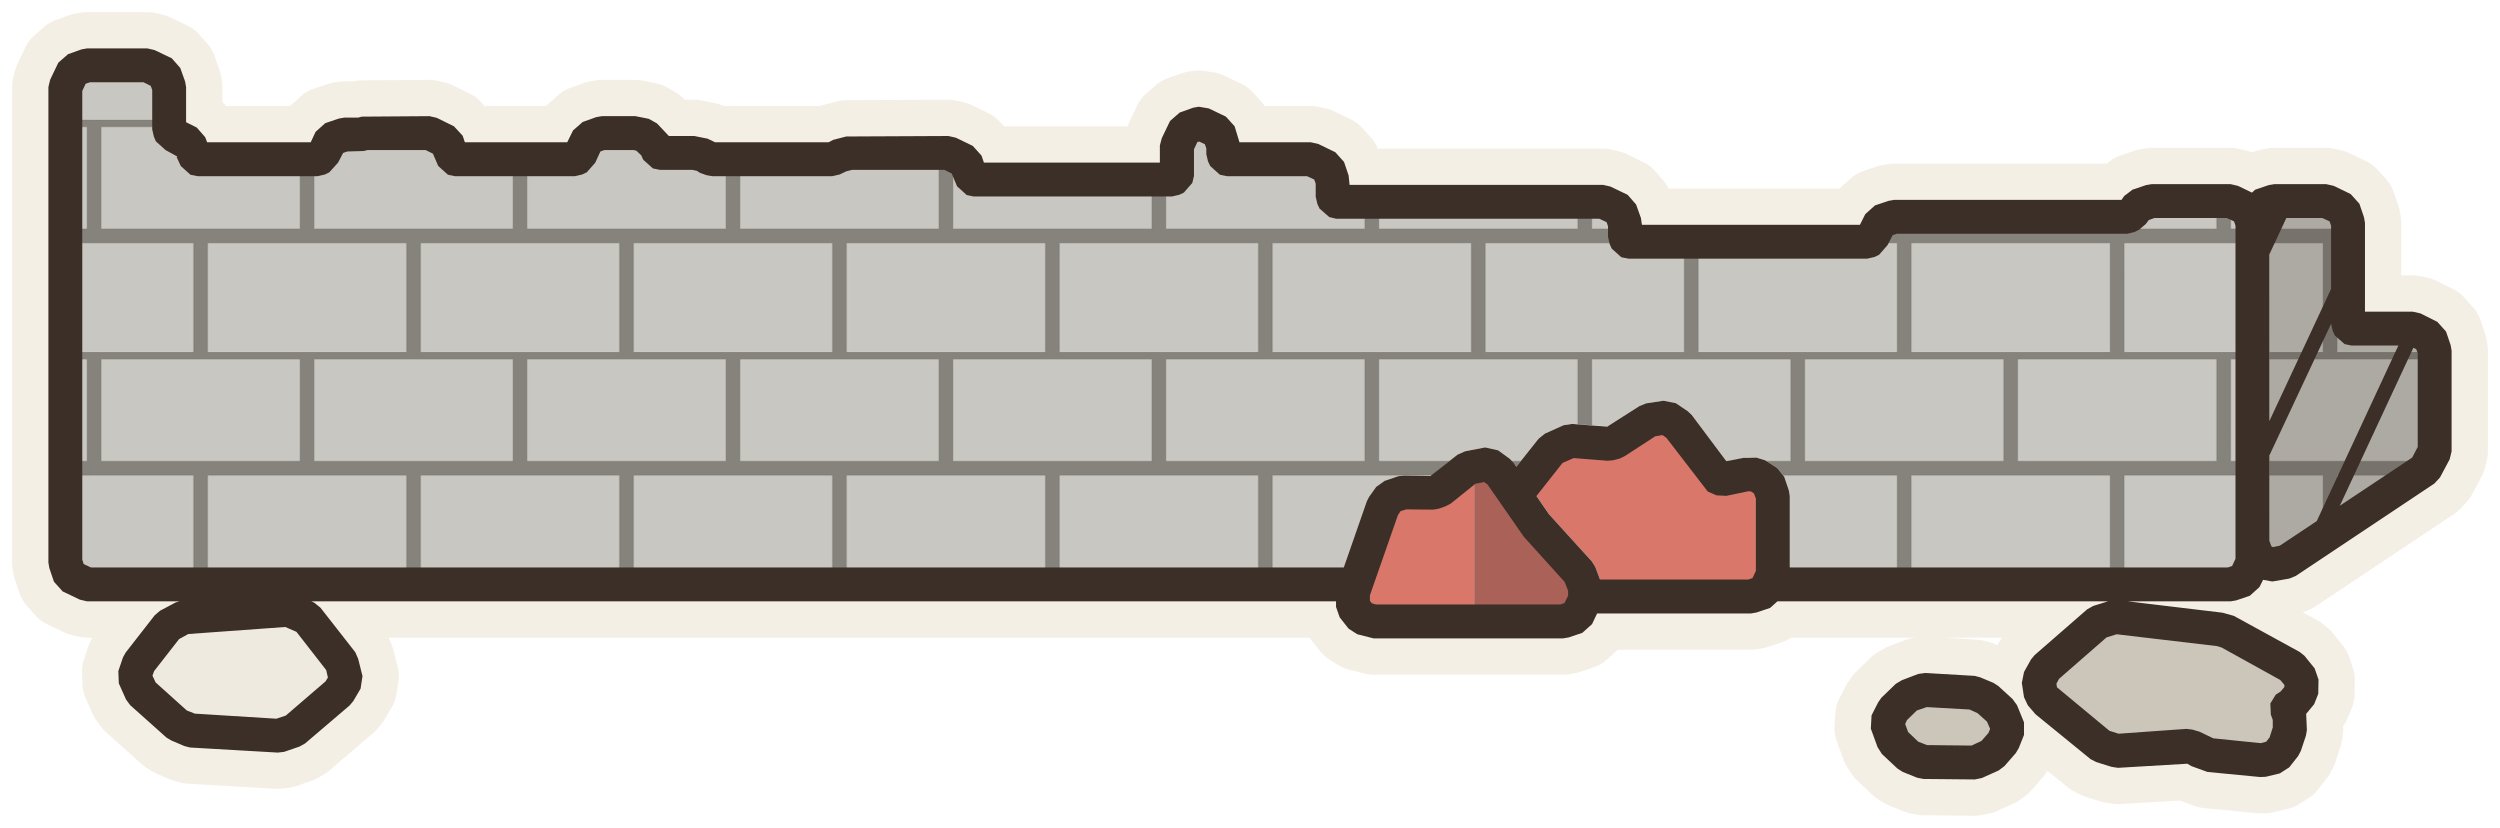
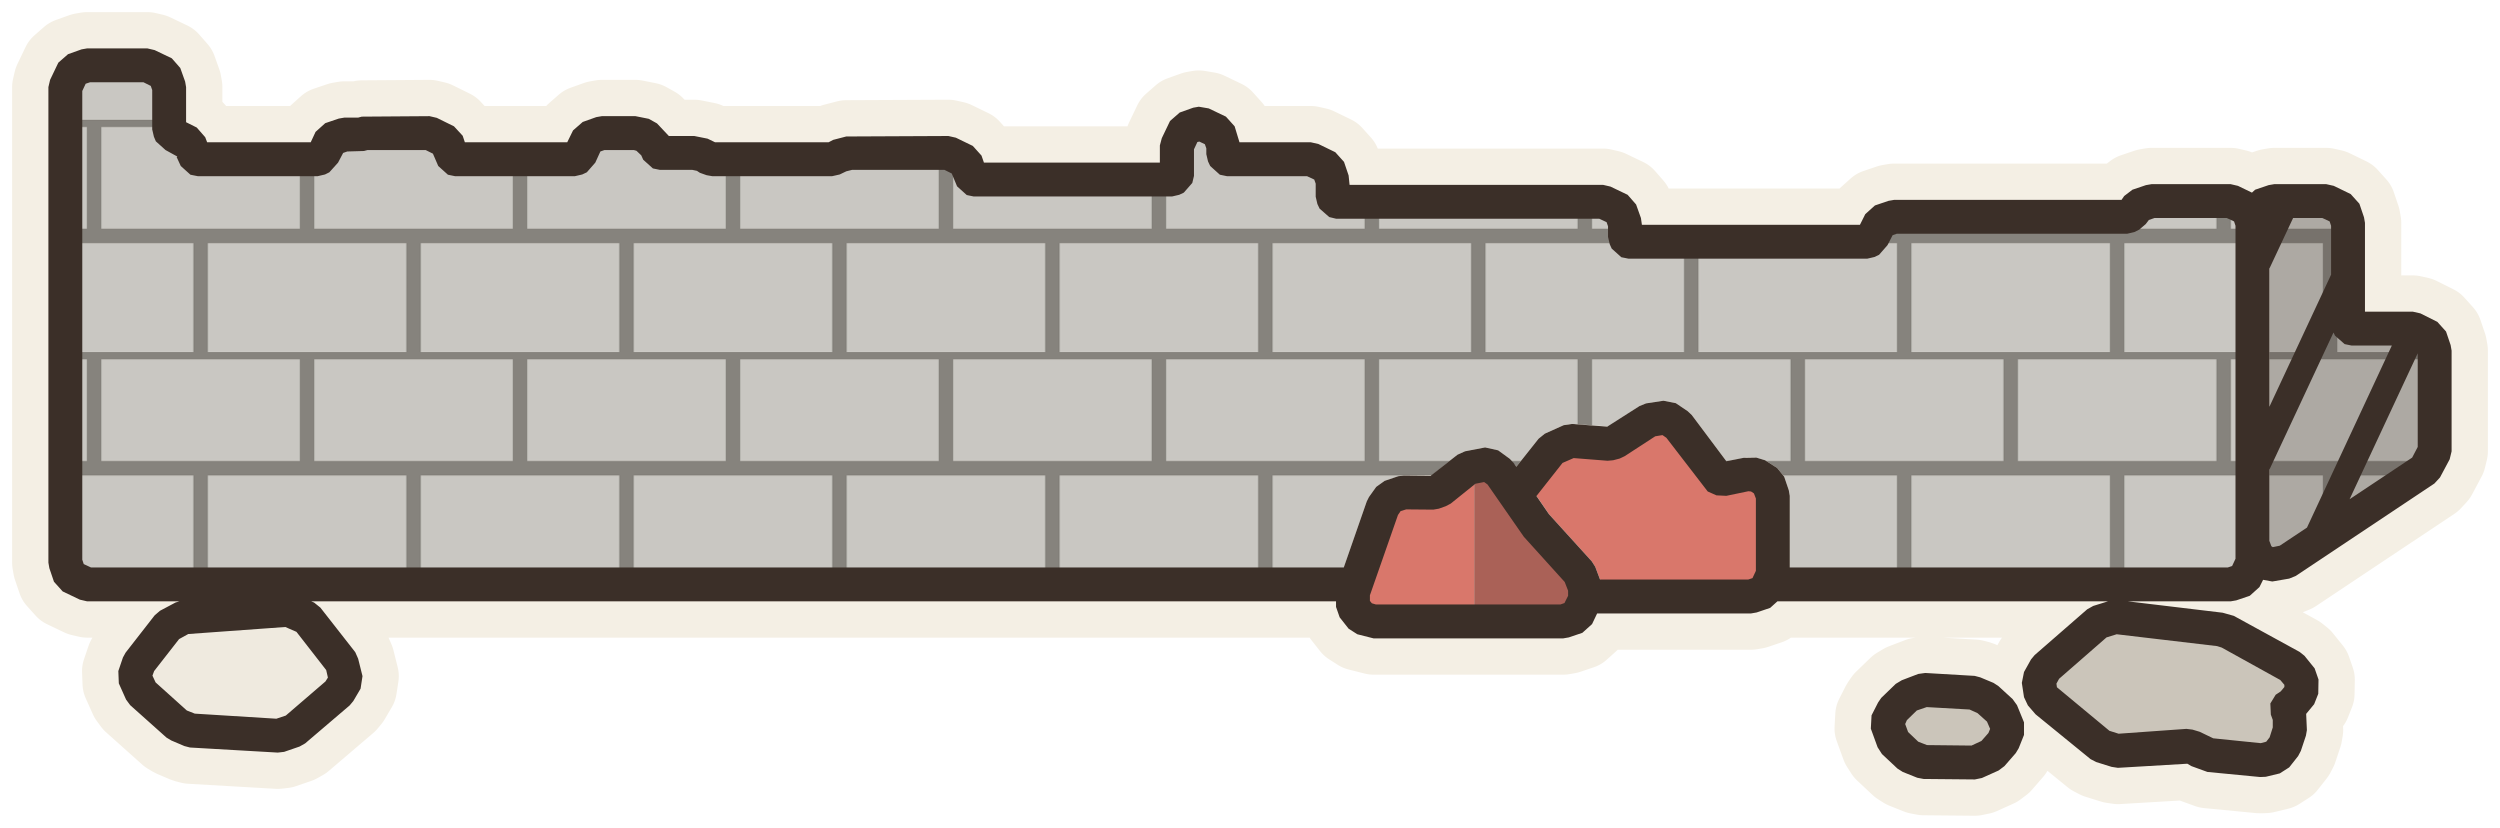
<svg xmlns="http://www.w3.org/2000/svg" viewBox="-47.89 -24.15 103.31 34.21" data-palette="wall:#EFEADF;roof:#D9776B;wood:#C9A97C;earth:#94744F;water:#8FB0B8;flag:#4A3B32;ink:#3B2F28;halo:#F4EFE4">
  <defs>
    <pattern id="pat-wall-stone-vmkf1v" width="4.4" height="4.8" patternUnits="userSpaceOnUse" patternTransform="scale(2)">
      <rect width="4.4" height="4.8" style="fill:#C9C7C2" />
      <path style="stroke:#86837D;stroke-width:0.3;fill:none" d="M0 0h4.4M0 2.4h4.4M0 0v2.4M4.4 0v2.4M2.2 2.4v2.4" />
    </pattern>
    <pattern id="pat-wall-stone-shade-vmkf1v" width="4.4" height="4.8" patternUnits="userSpaceOnUse" patternTransform="scale(2)">
      <rect width="4.4" height="4.8" style="fill:#ada9a3" />
      <path style="stroke:#77726c;stroke-width:0.3;fill:none" d="M0 0h4.4M0 2.4h4.4M0 0v2.4M4.4 0v2.4M2.2 2.4v2.4" />
    </pattern>
  </defs>
  <path data-role="sil" fill="#F4EFE4" stroke="#F4EFE4" stroke-width="3" stroke-linejoin="round" d="M45.74 7.95L46.32 7.81L46.71 7.56L47.08 7.09L47.19 6.88L47.4 6.25L47.44 6.02L47.41 5.35L47.74 4.95L47.91 4.52L47.92 3.93L47.76 3.47L47.34 2.95L47.14 2.79L44.42 1.3L43.96 1.17L40.04 0.7L44.29 0.7L44.52 0.66L45.08 0.47L45.48 0.11L45.63 -0.19L46.01 -0.12L46.71 -0.24L46.98 -0.35L52.71 -4.17L52.94 -4.42L53.34 -5.17L53.42 -5.5L53.42 -9.66L53.38 -9.89L53.19 -10.45L52.83 -10.85L52.13 -11.2L51.82 -11.27L49.84 -11.27L49.84 -14.94L49.8 -15.17L49.61 -15.73L49.25 -16.13L48.55 -16.47L48.24 -16.54L46.09 -16.54L45.86 -16.5L45.3 -16.31L45.17 -16.19L44.59 -16.47L44.29 -16.54L41.02 -16.54L40.79 -16.5L40.23 -16.31L39.89 -16.05L39.78 -15.89L30.38 -15.89L30.15 -15.85L29.59 -15.66L29.19 -15.3L28.97 -14.86L19.96 -14.86L19.92 -15.14L19.72 -15.7L19.37 -16.1L18.66 -16.44L18.36 -16.51L7.88 -16.51L7.84 -16.9L7.65 -17.46L7.29 -17.86L6.59 -18.2L6.28 -18.27L3.33 -18.27L3.13 -18.93L2.77 -19.33L2.06 -19.67L1.65 -19.74L1.42 -19.7L0.86 -19.5L0.46 -19.15L0.12 -18.44L0.04 -18.14L0.04 -17.43L-7.23 -17.43L-7.33 -17.72L-7.69 -18.12L-8.39 -18.46L-8.7 -18.53L-12.92 -18.51L-13.46 -18.37L-13.65 -18.27L-18.34 -18.27L-18.65 -18.42L-19.2 -18.53L-20.25 -18.53L-20.74 -19.05L-21.08 -19.24L-21.63 -19.35L-23.02 -19.35L-23.25 -19.31L-23.81 -19.11L-24.21 -18.76L-24.45 -18.27L-28.68 -18.27L-28.77 -18.54L-29.13 -18.93L-29.84 -19.28L-30.14 -19.35L-32.94 -19.33L-33.09 -19.29L-33.66 -19.29L-33.89 -19.25L-34.45 -19.06L-34.85 -18.7L-35.05 -18.27L-39.33 -18.27L-39.41 -18.48L-39.76 -18.88L-40.2 -19.1L-40.2 -20.55L-40.24 -20.78L-40.44 -21.34L-40.79 -21.74L-41.5 -22.08L-41.8 -22.15L-44.29 -22.15L-44.52 -22.11L-45.08 -21.91L-45.48 -21.56L-45.82 -20.85L-45.89 -20.55L-45.89 -0.9L-45.85 -0.67L-45.66 -0.11L-45.3 0.29L-44.59 0.63L-44.29 0.7L-40.48 0.7L-40.64 0.75L-41.28 1.09L-41.5 1.28L-42.7 2.82L-42.81 3.02L-43 3.58L-42.98 4.09L-42.68 4.76L-42.51 4.99L-41.01 6.33L-40.81 6.45L-40.27 6.68L-40.04 6.74L-36.41 6.95L-36.15 6.92L-35.51 6.7L-35.28 6.57L-33.44 5L-33.29 4.82L-32.99 4.31L-32.91 3.79L-33.09 3.07L-33.21 2.8L-34.65 0.96L-34.91 0.75L-35.03 0.7L7.32 0.7L7.32 0.93L7.47 1.36L7.84 1.83L8.2 2.06L8.87 2.23L16.71 2.23L16.94 2.19L17.5 2L17.9 1.64L18.11 1.2L24.47 1.2L24.7 1.16L25.26 0.97L25.56 0.7L39.22 0.7L38.61 0.89L38.36 1.03L36.19 2.92L36.04 3.1L35.75 3.62L35.66 4.07L35.75 4.66L35.91 5L36.23 5.37L38.5 7.22L38.73 7.34L39.37 7.54L39.63 7.58L42.5 7.41L42.67 7.51L43.33 7.75L45.51 7.96ZM34.01 8L34.7 7.69L34.94 7.51L35.41 6.97L35.53 6.77L35.75 6.22L35.75 5.7L35.46 4.99L35.28 4.74L34.69 4.2L34.49 4.07L33.94 3.84L33.71 3.78L31.67 3.66L31.38 3.7L30.7 3.96L30.45 4.11L29.85 4.69L29.72 4.88L29.45 5.41L29.42 5.96L29.7 6.73L29.88 7.01L30.52 7.61L30.74 7.75L31.34 7.99L31.6 8.04L33.72 8.06Z" />
  <path data-role="wall" fill="#EFEADF" d="M-35.73 6.04L-33.89 4.47L-33.59 3.96L-33.77 3.23L-35.2 1.39L-35.97 1.04L-40.31 1.36L-40.95 1.71L-42.15 3.25L-42.34 3.81L-42.04 4.47L-40.55 5.81L-40 6.04L-36.37 6.25Z" />
  <path data-role="wall-shade" fill="#cbc5ba" d="M46.16 7.13L46.52 6.66L46.74 6.02L46.73 5.43L46.6 5.13L46.62 5.08L46.83 4.96L47.2 4.5L47.22 3.91L46.8 3.4L44.21 1.97L43.88 1.86L39.52 1.34L38.82 1.56L36.65 3.45L36.36 3.96L36.45 4.55L36.67 4.83L38.95 6.68L39.58 6.88L42.51 6.67L42.81 6.76L42.93 6.86L43.4 7.05L45.58 7.27ZM34.41 7.05L34.88 6.51L35.1 5.96L34.81 5.26L34.21 4.72L33.66 4.48L31.62 4.36L30.94 4.61L30.34 5.19L30.08 5.72L30.35 6.5L31 7.1L31.6 7.34L33.73 7.36Z" />
  <path data-role="wall-stone" fill="url(#pat-wall-stone-vmkf1v)" d="M8.59 -3.43L8.68 -3.61L8.98 -4.03L9.33 -4.28L9.89 -4.47L10.12 -4.5L11.28 -4.51L12.34 -5.36L12.65 -5.5L13.48 -5.66L14.02 -5.54L14.5 -5.19L14.77 -4.86L15.69 -6.02L15.95 -6.23L16.73 -6.58L17.07 -6.63L18.59 -6.53L19.86 -7.37L20.13 -7.48L20.85 -7.59L21.36 -7.49L21.85 -7.16L22.02 -7L23.45 -5.09L24.3 -5.25L24.69 -5.24L25.05 -5.13L25.55 -4.81L25.84 -4.45L26.03 -3.89L26.07 -3.66L26.07 -0.4L25.95 0L44.29 0L44.85 -0.19L45.19 -0.9L45.19 -14.94L45 -15.5L44.29 -15.84L41.02 -15.84L40.47 -15.65L40.21 -15.29L40.01 -15.19L30.38 -15.19L29.82 -15L29.55 -14.45L29.53 -14.45L29.45 -14.25L29.27 -14.16L19.41 -14.16L19.34 -14.18L19.26 -14.36L19.26 -14.91L19.06 -15.47L18.36 -15.81L7.33 -15.81L7.27 -15.84L7.18 -16.02L7.18 -16.67L6.99 -17.23L6.28 -17.57L2.81 -17.57L2.75 -17.6L2.66 -17.78L2.66 -18.14L2.46 -18.7L1.76 -19.04L1.65 -19.04L1.09 -18.84L0.74 -18.14L0.74 -16.88L0.72 -16.82L0.54 -16.73L-7.65 -16.73L-7.71 -16.75L-7.99 -17.49L-8.7 -17.83L-12.76 -17.83L-13.15 -17.74L-13.5 -17.57L-18.46 -17.57L-18.74 -17.67L-18.8 -17.74L-19.2 -17.83L-20.62 -17.83L-20.68 -17.85L-20.82 -18.14L-21.23 -18.56L-21.63 -18.65L-23.02 -18.65L-23.58 -18.45L-23.95 -17.66L-24.13 -17.57L-29.09 -17.57L-29.15 -17.6L-29.28 -17.86L-29.43 -18.3L-30.14 -18.65L-32.78 -18.65L-33.01 -18.59L-33.66 -18.59L-34.22 -18.4L-34.48 -17.86L-34.51 -17.87L-34.58 -17.66L-34.76 -17.57L-39.72 -17.57L-39.79 -17.6L-39.97 -17.96L-40.07 -18.25L-40.62 -18.52L-40.61 -18.54L-40.82 -18.62L-40.9 -18.8L-40.9 -20.55L-41.1 -21.11L-41.8 -21.45L-44.29 -21.45L-44.85 -21.25L-45.19 -20.55L-45.19 -0.9L-45 -0.34L-44.29 0L7.4 0Z" />
  <path data-role="wall-stone-shade" fill="url(#pat-wall-stone-shade-vmkf1v)" d="M46.59 -0.93L52.32 -4.75L52.72 -5.5L52.72 -9.66L52.53 -10.22L51.82 -10.56L49.29 -10.56L49.23 -10.59L49.14 -10.77L49.14 -14.94L48.95 -15.5L48.24 -15.84L46.09 -15.84L45.67 -15.7L45.85 -15.17L45.89 -14.94L45.88 -0.81Z" />
  <path data-role="roof" fill="#D9776B" d="M25.03 0.31L25.37 -0.4L25.37 -3.66L25.18 -4.22L24.68 -4.54L24.29 -4.55L23.31 -4.35L23.1 -4.4L21.46 -6.58L20.97 -6.9L20.25 -6.79L18.87 -5.88L18.59 -5.81L17.01 -5.93L16.24 -5.59L15.19 -4.26L16.13 -2.89L17.89 -0.95L18.03 -0.73L18.26 -0.13L18.31 0.13L18.31 0.5L24.47 0.5ZM13.03 -4.86L12.78 -4.82L11.62 -3.89L11.34 -3.79L10.11 -3.81L9.55 -3.62L9.25 -3.2L8.02 0.34L8.02 0.93L8.39 1.39L8.87 1.53L13.03 1.53Z" />
  <path data-role="roof-shade" fill="#aa6157" d="M17.27 1.34L17.61 0.63L17.61 0.13L17.37 -0.48L15.56 -2.48L14.09 -4.63L13.61 -4.97L13.03 -4.86L13.03 1.53L16.71 1.53Z" />
-   <path data-role="ink" fill="#3B2F28" d="M45.74 7.95L46.32 7.81L46.71 7.56L47.08 7.09L47.19 6.88L47.4 6.25L47.44 6.02L47.41 5.35L47.74 4.95L47.91 4.52L47.92 3.93L47.76 3.47L47.34 2.95L47.14 2.79L44.42 1.3L43.96 1.17L40.04 0.7L44.29 0.7L44.52 0.66L45.08 0.47L45.48 0.11L45.63 -0.19L46.01 -0.12L46.71 -0.24L46.98 -0.35L52.71 -4.17L52.94 -4.42L53.34 -5.17L53.42 -5.5L53.42 -9.66L53.38 -9.89L53.19 -10.45L52.83 -10.85L52.13 -11.2L51.82 -11.27L49.84 -11.27L49.84 -14.94L49.8 -15.17L49.61 -15.73L49.25 -16.13L48.55 -16.47L48.24 -16.54L46.09 -16.54L45.86 -16.5L45.3 -16.31L45.17 -16.19L44.59 -16.47L44.29 -16.54L41.02 -16.54L40.79 -16.5L40.23 -16.31L39.89 -16.05L39.78 -15.89L30.38 -15.89L30.15 -15.85L29.59 -15.66L29.19 -15.3L28.97 -14.86L19.96 -14.86L19.92 -15.14L19.72 -15.7L19.37 -16.1L18.66 -16.44L18.36 -16.51L7.88 -16.51L7.84 -16.9L7.65 -17.46L7.29 -17.86L6.59 -18.2L6.28 -18.27L3.33 -18.27L3.13 -18.93L2.77 -19.33L2.06 -19.67L1.65 -19.74L1.42 -19.7L0.86 -19.5L0.46 -19.15L0.12 -18.44L0.04 -18.14L0.04 -17.43L-7.23 -17.43L-7.33 -17.72L-7.69 -18.12L-8.39 -18.46L-8.7 -18.53L-12.92 -18.51L-13.46 -18.37L-13.65 -18.27L-18.34 -18.27L-18.65 -18.42L-19.2 -18.53L-20.25 -18.53L-20.74 -19.05L-21.08 -19.24L-21.63 -19.35L-23.02 -19.35L-23.25 -19.31L-23.81 -19.11L-24.21 -18.76L-24.45 -18.27L-28.68 -18.27L-28.77 -18.54L-29.13 -18.93L-29.84 -19.28L-30.14 -19.35L-32.94 -19.33L-33.09 -19.29L-33.66 -19.29L-33.89 -19.25L-34.45 -19.06L-34.85 -18.7L-35.05 -18.27L-39.33 -18.27L-39.41 -18.48L-39.76 -18.88L-40.2 -19.1L-40.2 -20.55L-40.24 -20.78L-40.44 -21.34L-40.79 -21.74L-41.5 -22.08L-41.8 -22.15L-44.29 -22.15L-44.52 -22.11L-45.08 -21.91L-45.48 -21.56L-45.82 -20.85L-45.89 -20.55L-45.89 -0.9L-45.85 -0.67L-45.66 -0.11L-45.3 0.29L-44.59 0.63L-44.29 0.7L-40.48 0.7L-40.64 0.75L-41.28 1.09L-41.5 1.28L-42.7 2.82L-42.81 3.02L-43 3.58L-42.98 4.09L-42.68 4.76L-42.51 4.99L-41.01 6.33L-40.81 6.45L-40.27 6.68L-40.04 6.74L-36.41 6.95L-36.15 6.92L-35.51 6.7L-35.28 6.57L-33.44 5L-33.29 4.82L-32.99 4.31L-32.91 3.79L-33.09 3.07L-33.21 2.8L-34.65 0.96L-34.91 0.75L-35.03 0.7L7.32 0.7L7.32 0.93L7.47 1.36L7.84 1.83L8.2 2.06L8.87 2.23L16.71 2.23L16.94 2.19L17.5 2L17.9 1.64L18.11 1.2L24.47 1.2L24.7 1.16L25.26 0.97L25.56 0.7L39.22 0.7L38.61 0.89L38.36 1.03L36.19 2.92L36.04 3.1L35.75 3.62L35.66 4.07L35.75 4.66L35.91 5L36.23 5.37L38.5 7.22L38.73 7.34L39.37 7.54L39.63 7.58L42.5 7.41L42.67 7.51L43.33 7.75L45.51 7.96ZM18.03 -0.73L17.89 -0.95L16.12 -2.9L14.66 -5.02L14.5 -5.19L14.02 -5.54L13.48 -5.66L12.65 -5.5L12.34 -5.36L11.23 -4.49L10.12 -4.5L9.89 -4.47L9.33 -4.28L8.98 -4.03L8.68 -3.61L8.59 -3.43L7.64 -0.7L-44.13 -0.7L-44.43 -0.84L-44.49 -1.02L-44.49 -20.39L-44.35 -20.69L-44.17 -20.75L-41.96 -20.75L-41.66 -20.6L-41.6 -20.43L-41.6 -18.8L-41.53 -18.5L-41.45 -18.31L-41.05 -17.95L-40.56 -17.68L-40.59 -17.66L-40.42 -17.29L-40.02 -16.93L-39.72 -16.87L-34.76 -16.87L-34.46 -16.94L-34.28 -17.03L-33.92 -17.43L-33.71 -17.83L-33.54 -17.89L-32.85 -17.91L-32.7 -17.95L-30.3 -17.95L-30 -17.8L-29.78 -17.29L-29.38 -16.93L-29.09 -16.87L-24.13 -16.87L-23.83 -16.94L-23.64 -17.03L-23.29 -17.43L-23.08 -17.89L-22.91 -17.95L-21.7 -17.95L-21.59 -17.92L-21.39 -17.73L-21.31 -17.55L-20.91 -17.19L-20.62 -17.13L-19.28 -17.13L-19.09 -17.09L-18.97 -17.01L-18.69 -16.91L-18.46 -16.87L-13.5 -16.87L-13.19 -16.94L-12.92 -17.07L-12.68 -17.13L-8.86 -17.13L-8.56 -16.98L-8.34 -16.45L-7.94 -16.09L-7.65 -16.03L0.54 -16.03L0.84 -16.1L1.03 -16.19L1.38 -16.59L1.45 -16.88L1.45 -17.98L1.59 -18.28L1.67 -18.3L1.9 -18.19L1.96 -18.02L1.96 -17.78L2.03 -17.48L2.12 -17.29L2.52 -16.93L2.81 -16.87L6.12 -16.87L6.42 -16.73L6.48 -16.56L6.48 -16.02L6.55 -15.72L6.64 -15.53L7.04 -15.18L7.33 -15.11L18.2 -15.11L18.5 -14.97L18.56 -14.8L18.56 -14.36L18.63 -14.06L18.71 -13.88L19.11 -13.52L19.41 -13.46L29.27 -13.46L29.57 -13.53L29.76 -13.62L30.11 -14.02L30.32 -14.43L30.49 -14.49L40.01 -14.49L40.31 -14.56L40.51 -14.66L40.78 -14.89L40.91 -15.06L41.14 -15.14L44.13 -15.14L44.43 -15L44.49 -14.82L44.49 -1.06L44.35 -0.76L44.17 -0.7L26.07 -0.7L26.07 -3.66L26.03 -3.89L25.84 -4.45L25.55 -4.81L25.05 -5.13L24.69 -5.24L24.16 -5.23L23.45 -5.09L22.02 -7L21.85 -7.16L21.36 -7.49L20.85 -7.59L20.13 -7.48L19.86 -7.37L18.53 -6.52L17.07 -6.63L16.73 -6.58L15.95 -6.23L15.69 -6.02L14.77 -4.86L15.6 -3.65L16.68 -5.02L17.14 -5.22L18.54 -5.11L18.77 -5.13L19.04 -5.2L19.25 -5.3L20.51 -6.12L20.81 -6.17L20.97 -6.06L22.68 -3.84L23.04 -3.68L23.45 -3.66L24.36 -3.85L24.47 -3.84L24.59 -3.76L24.67 -3.55L24.67 -0.56L24.53 -0.26L24.35 -0.2L18.23 -0.2ZM45.97 -1.58L45.89 -1.8L45.89 -13.64L46.59 -15.14L48.08 -15.14L48.38 -15L48.44 -14.82L48.44 -12.21L45.89 -6.75L45.89 -5.33L48.44 -10.77L48.51 -10.47L48.6 -10.28L49 -9.93L49.29 -9.87L51.22 -9.87L47.84 -2.6L48.8 -3.25L51.84 -9.78L51.96 -9.72L52.02 -9.55L52.02 -5.68L51.79 -5.24L46.32 -1.6L46.03 -1.54ZM8.97 0.83L8.8 0.78L8.72 0.68L8.72 0.45L9.88 -2.87L9.99 -3.03L10.22 -3.1L11.34 -3.09L11.57 -3.13L11.85 -3.23L12.06 -3.34L13.08 -4.16L13.44 -4.23L13.58 -4.13L15.08 -1.97L16.77 -0.1L16.91 0.26L16.91 0.47L16.76 0.77L16.59 0.83ZM-39.84 5.34L-40.17 5.21L-41.46 4.05L-41.59 3.77L-41.52 3.58L-40.49 2.26L-40.11 2.05L-36.1 1.76L-35.64 1.96L-34.41 3.54L-34.34 3.85L-34.44 4.01L-36.08 5.42L-36.47 5.55ZM43.57 6.36L43.01 6.09L42.71 6L42.46 5.97L39.66 6.17L39.28 6.05L37.11 4.25L37.09 4.1L37.2 3.9L39.16 2.19L39.58 2.06L43.73 2.55L43.92 2.61L46.34 3.95L46.51 4.15L46.51 4.24L46.36 4.42L46.15 4.56L45.93 4.92L45.95 5.38L46.03 5.6L46.03 5.91L45.9 6.32L45.76 6.5L45.53 6.56ZM34.01 8L34.7 7.69L34.94 7.51L35.41 6.97L35.53 6.77L35.75 6.22L35.75 5.7L35.46 4.99L35.28 4.74L34.69 4.2L34.49 4.07L33.94 3.84L33.71 3.78L31.67 3.66L31.38 3.7L30.7 3.96L30.45 4.11L29.85 4.69L29.72 4.88L29.45 5.41L29.42 5.96L29.7 6.73L29.88 7.01L30.52 7.61L30.74 7.75L31.34 7.99L31.6 8.04L33.72 8.06ZM31.74 6.64L31.38 6.5L30.96 6.1L30.84 5.77L30.91 5.61L31.32 5.21L31.73 5.07L33.5 5.17L33.83 5.32L34.22 5.67L34.35 5.97L34.28 6.14L33.99 6.47L33.58 6.66Z" />
+   <path data-role="ink" fill="#3B2F28" d="M45.74 7.95L46.32 7.81L46.71 7.56L47.08 7.09L47.19 6.88L47.4 6.25L47.44 6.02L47.41 5.35L47.74 4.95L47.91 4.52L47.92 3.93L47.76 3.47L47.34 2.95L47.14 2.79L44.42 1.3L43.96 1.17L40.04 0.7L44.29 0.7L44.52 0.66L45.08 0.47L45.48 0.11L45.63 -0.19L46.01 -0.12L46.71 -0.24L46.98 -0.35L52.71 -4.17L52.94 -4.42L53.34 -5.17L53.42 -5.5L53.42 -9.66L53.38 -9.89L53.19 -10.45L52.83 -10.85L52.13 -11.2L51.82 -11.27L49.84 -11.27L49.84 -14.94L49.8 -15.17L49.61 -15.73L49.25 -16.13L48.55 -16.47L48.24 -16.54L46.09 -16.54L45.86 -16.5L45.3 -16.31L45.17 -16.19L44.59 -16.47L44.29 -16.54L41.02 -16.54L40.79 -16.5L40.23 -16.31L39.89 -16.05L39.78 -15.89L30.38 -15.89L30.15 -15.85L29.59 -15.66L29.19 -15.3L28.97 -14.86L19.96 -14.86L19.92 -15.14L19.72 -15.7L19.37 -16.1L18.66 -16.44L18.36 -16.51L7.88 -16.51L7.84 -16.9L7.65 -17.46L7.29 -17.86L6.59 -18.2L6.28 -18.27L3.33 -18.27L3.13 -18.93L2.77 -19.33L2.06 -19.67L1.65 -19.74L1.42 -19.7L0.86 -19.5L0.46 -19.15L0.12 -18.44L0.04 -18.14L0.04 -17.43L-7.23 -17.43L-7.33 -17.72L-7.69 -18.12L-8.39 -18.46L-8.7 -18.53L-12.92 -18.51L-13.46 -18.37L-13.65 -18.27L-18.34 -18.27L-18.65 -18.42L-19.2 -18.53L-20.25 -18.53L-20.74 -19.05L-21.08 -19.24L-21.63 -19.35L-23.02 -19.35L-23.25 -19.31L-23.81 -19.11L-24.21 -18.76L-24.45 -18.27L-28.68 -18.27L-28.77 -18.54L-29.13 -18.93L-29.84 -19.28L-30.14 -19.35L-32.94 -19.33L-33.09 -19.29L-33.66 -19.29L-33.89 -19.25L-34.45 -19.06L-34.85 -18.7L-35.05 -18.27L-39.33 -18.27L-39.41 -18.48L-39.76 -18.88L-40.2 -19.1L-40.2 -20.55L-40.24 -20.78L-40.44 -21.34L-40.79 -21.74L-41.5 -22.08L-41.8 -22.15L-44.29 -22.15L-44.52 -22.11L-45.08 -21.91L-45.48 -21.56L-45.82 -20.85L-45.89 -20.55L-45.89 -0.9L-45.85 -0.67L-45.66 -0.11L-45.3 0.29L-44.59 0.63L-44.29 0.7L-40.48 0.7L-40.64 0.75L-41.28 1.09L-41.5 1.28L-42.7 2.82L-42.81 3.02L-43 3.58L-42.98 4.09L-42.68 4.76L-42.51 4.99L-41.01 6.33L-40.81 6.45L-40.27 6.68L-40.04 6.74L-36.41 6.95L-36.15 6.92L-35.51 6.7L-35.28 6.57L-33.44 5L-33.29 4.82L-32.99 4.31L-32.91 3.79L-33.09 3.07L-33.21 2.8L-34.65 0.96L-34.91 0.75L-35.03 0.7L7.32 0.7L7.32 0.93L7.47 1.36L7.84 1.83L8.2 2.06L8.87 2.23L16.71 2.23L16.94 2.19L17.5 2L17.9 1.64L18.11 1.2L24.47 1.2L24.7 1.16L25.26 0.97L25.56 0.7L39.22 0.7L38.61 0.89L38.36 1.03L36.19 2.92L36.04 3.1L35.75 3.62L35.66 4.07L35.75 4.66L35.91 5L36.23 5.37L38.5 7.22L38.73 7.34L39.37 7.54L39.63 7.58L42.5 7.41L42.67 7.51L43.33 7.75L45.51 7.96ZM18.03 -0.73L17.89 -0.95L16.12 -2.9L14.66 -5.02L14.5 -5.19L14.02 -5.54L13.48 -5.66L12.65 -5.5L12.34 -5.36L11.23 -4.49L10.12 -4.5L9.89 -4.47L9.33 -4.28L8.98 -4.03L8.68 -3.61L8.59 -3.43L7.64 -0.7L-44.13 -0.7L-44.43 -0.84L-44.49 -1.02L-44.49 -20.39L-44.35 -20.69L-44.17 -20.75L-41.96 -20.75L-41.66 -20.6L-41.6 -20.43L-41.6 -18.8L-41.53 -18.5L-41.45 -18.31L-41.05 -17.95L-40.56 -17.68L-40.59 -17.66L-40.42 -17.29L-40.02 -16.93L-39.72 -16.87L-34.76 -16.87L-34.46 -16.94L-34.28 -17.03L-33.92 -17.43L-33.71 -17.83L-33.54 -17.89L-32.85 -17.91L-32.7 -17.95L-30.3 -17.95L-30 -17.8L-29.78 -17.29L-29.38 -16.93L-29.09 -16.87L-24.13 -16.87L-23.83 -16.94L-23.64 -17.03L-23.29 -17.43L-23.08 -17.89L-22.91 -17.95L-21.7 -17.95L-21.59 -17.92L-21.39 -17.73L-21.31 -17.55L-20.91 -17.19L-20.62 -17.13L-19.28 -17.13L-19.09 -17.09L-18.97 -17.01L-18.69 -16.91L-18.46 -16.87L-13.5 -16.87L-13.19 -16.94L-12.92 -17.07L-12.68 -17.13L-8.86 -17.13L-8.56 -16.98L-8.34 -16.45L-7.94 -16.09L-7.65 -16.03L0.54 -16.03L0.84 -16.1L1.03 -16.19L1.38 -16.59L1.45 -16.88L1.45 -17.98L1.59 -18.28L1.67 -18.3L1.9 -18.19L1.96 -18.02L1.96 -17.78L2.03 -17.48L2.12 -17.29L2.52 -16.93L2.81 -16.87L6.12 -16.87L6.42 -16.73L6.48 -16.56L6.48 -16.02L6.55 -15.72L6.64 -15.53L7.04 -15.18L7.33 -15.11L18.2 -15.11L18.5 -14.97L18.56 -14.8L18.56 -14.36L18.63 -14.06L18.71 -13.88L19.11 -13.52L19.41 -13.46L29.27 -13.46L29.57 -13.53L29.76 -13.62L30.11 -14.02L30.32 -14.43L30.49 -14.49L40.01 -14.49L40.31 -14.56L40.51 -14.66L40.78 -14.89L40.91 -15.06L41.14 -15.14L44.13 -15.14L44.43 -15L44.49 -14.82L44.49 -1.06L44.35 -0.76L44.17 -0.7L26.07 -0.7L26.07 -3.66L26.03 -3.89L25.84 -4.45L25.55 -4.81L25.05 -5.13L24.69 -5.24L24.16 -5.23L23.45 -5.09L22.02 -7L21.85 -7.16L21.36 -7.49L20.85 -7.59L20.13 -7.48L19.86 -7.37L18.53 -6.52L17.07 -6.63L16.73 -6.58L15.95 -6.23L15.69 -6.02L14.77 -4.86L15.6 -3.65L16.68 -5.02L17.14 -5.22L18.54 -5.11L18.77 -5.13L19.04 -5.2L19.25 -5.3L20.51 -6.12L20.81 -6.17L20.97 -6.06L22.68 -3.84L23.04 -3.68L23.45 -3.66L24.36 -3.85L24.47 -3.84L24.59 -3.76L24.67 -3.55L24.67 -0.56L24.53 -0.26L24.35 -0.2L18.23 -0.2ZM45.97 -1.58L45.89 -1.8L45.89 -13.05L46.87 -15.14L48.08 -15.14L48.38 -15L48.44 -14.82L48.44 -12.8L45.89 -7.34L45.89 -4.74L48.54 -10.41L48.6 -10.28L49 -9.93L49.29 -9.87L50.95 -9.87L47.44 -2.34L49.2 -3.51L52.02 -9.55L52.02 -5.68L51.79 -5.24L46.32 -1.6L46.03 -1.54ZM8.97 0.83L8.8 0.78L8.72 0.68L8.72 0.45L9.88 -2.87L9.99 -3.03L10.22 -3.1L11.34 -3.09L11.57 -3.13L11.85 -3.23L12.06 -3.34L13.08 -4.16L13.44 -4.23L13.58 -4.13L15.08 -1.97L16.77 -0.1L16.91 0.26L16.91 0.47L16.76 0.77L16.59 0.83ZM-39.84 5.34L-40.17 5.21L-41.46 4.05L-41.59 3.77L-41.52 3.58L-40.49 2.26L-40.11 2.05L-36.1 1.76L-35.64 1.96L-34.41 3.54L-34.34 3.85L-34.44 4.01L-36.08 5.42L-36.47 5.55ZM43.57 6.36L43.01 6.09L42.71 6L42.46 5.97L39.66 6.17L39.28 6.05L37.11 4.25L37.09 4.1L37.2 3.9L39.16 2.19L39.58 2.06L43.73 2.55L43.92 2.61L46.34 3.95L46.51 4.15L46.51 4.24L46.36 4.42L46.15 4.56L45.93 4.92L45.95 5.38L46.03 5.6L46.03 5.91L45.9 6.32L45.76 6.5L45.53 6.56ZM34.01 8L34.7 7.69L34.94 7.51L35.41 6.97L35.53 6.77L35.75 6.22L35.75 5.7L35.46 4.99L35.28 4.74L34.69 4.2L34.49 4.07L33.94 3.84L33.71 3.78L31.67 3.66L31.38 3.7L30.7 3.96L30.45 4.11L29.85 4.69L29.72 4.88L29.45 5.41L29.42 5.96L29.7 6.73L29.88 7.01L30.52 7.61L30.74 7.75L31.34 7.99L31.6 8.04L33.72 8.06ZM31.74 6.64L31.38 6.5L30.96 6.1L30.84 5.77L30.91 5.61L31.32 5.21L31.73 5.07L33.5 5.17L33.83 5.32L34.22 5.67L34.35 5.97L34.28 6.14L33.99 6.47L33.58 6.66Z" />
</svg>
